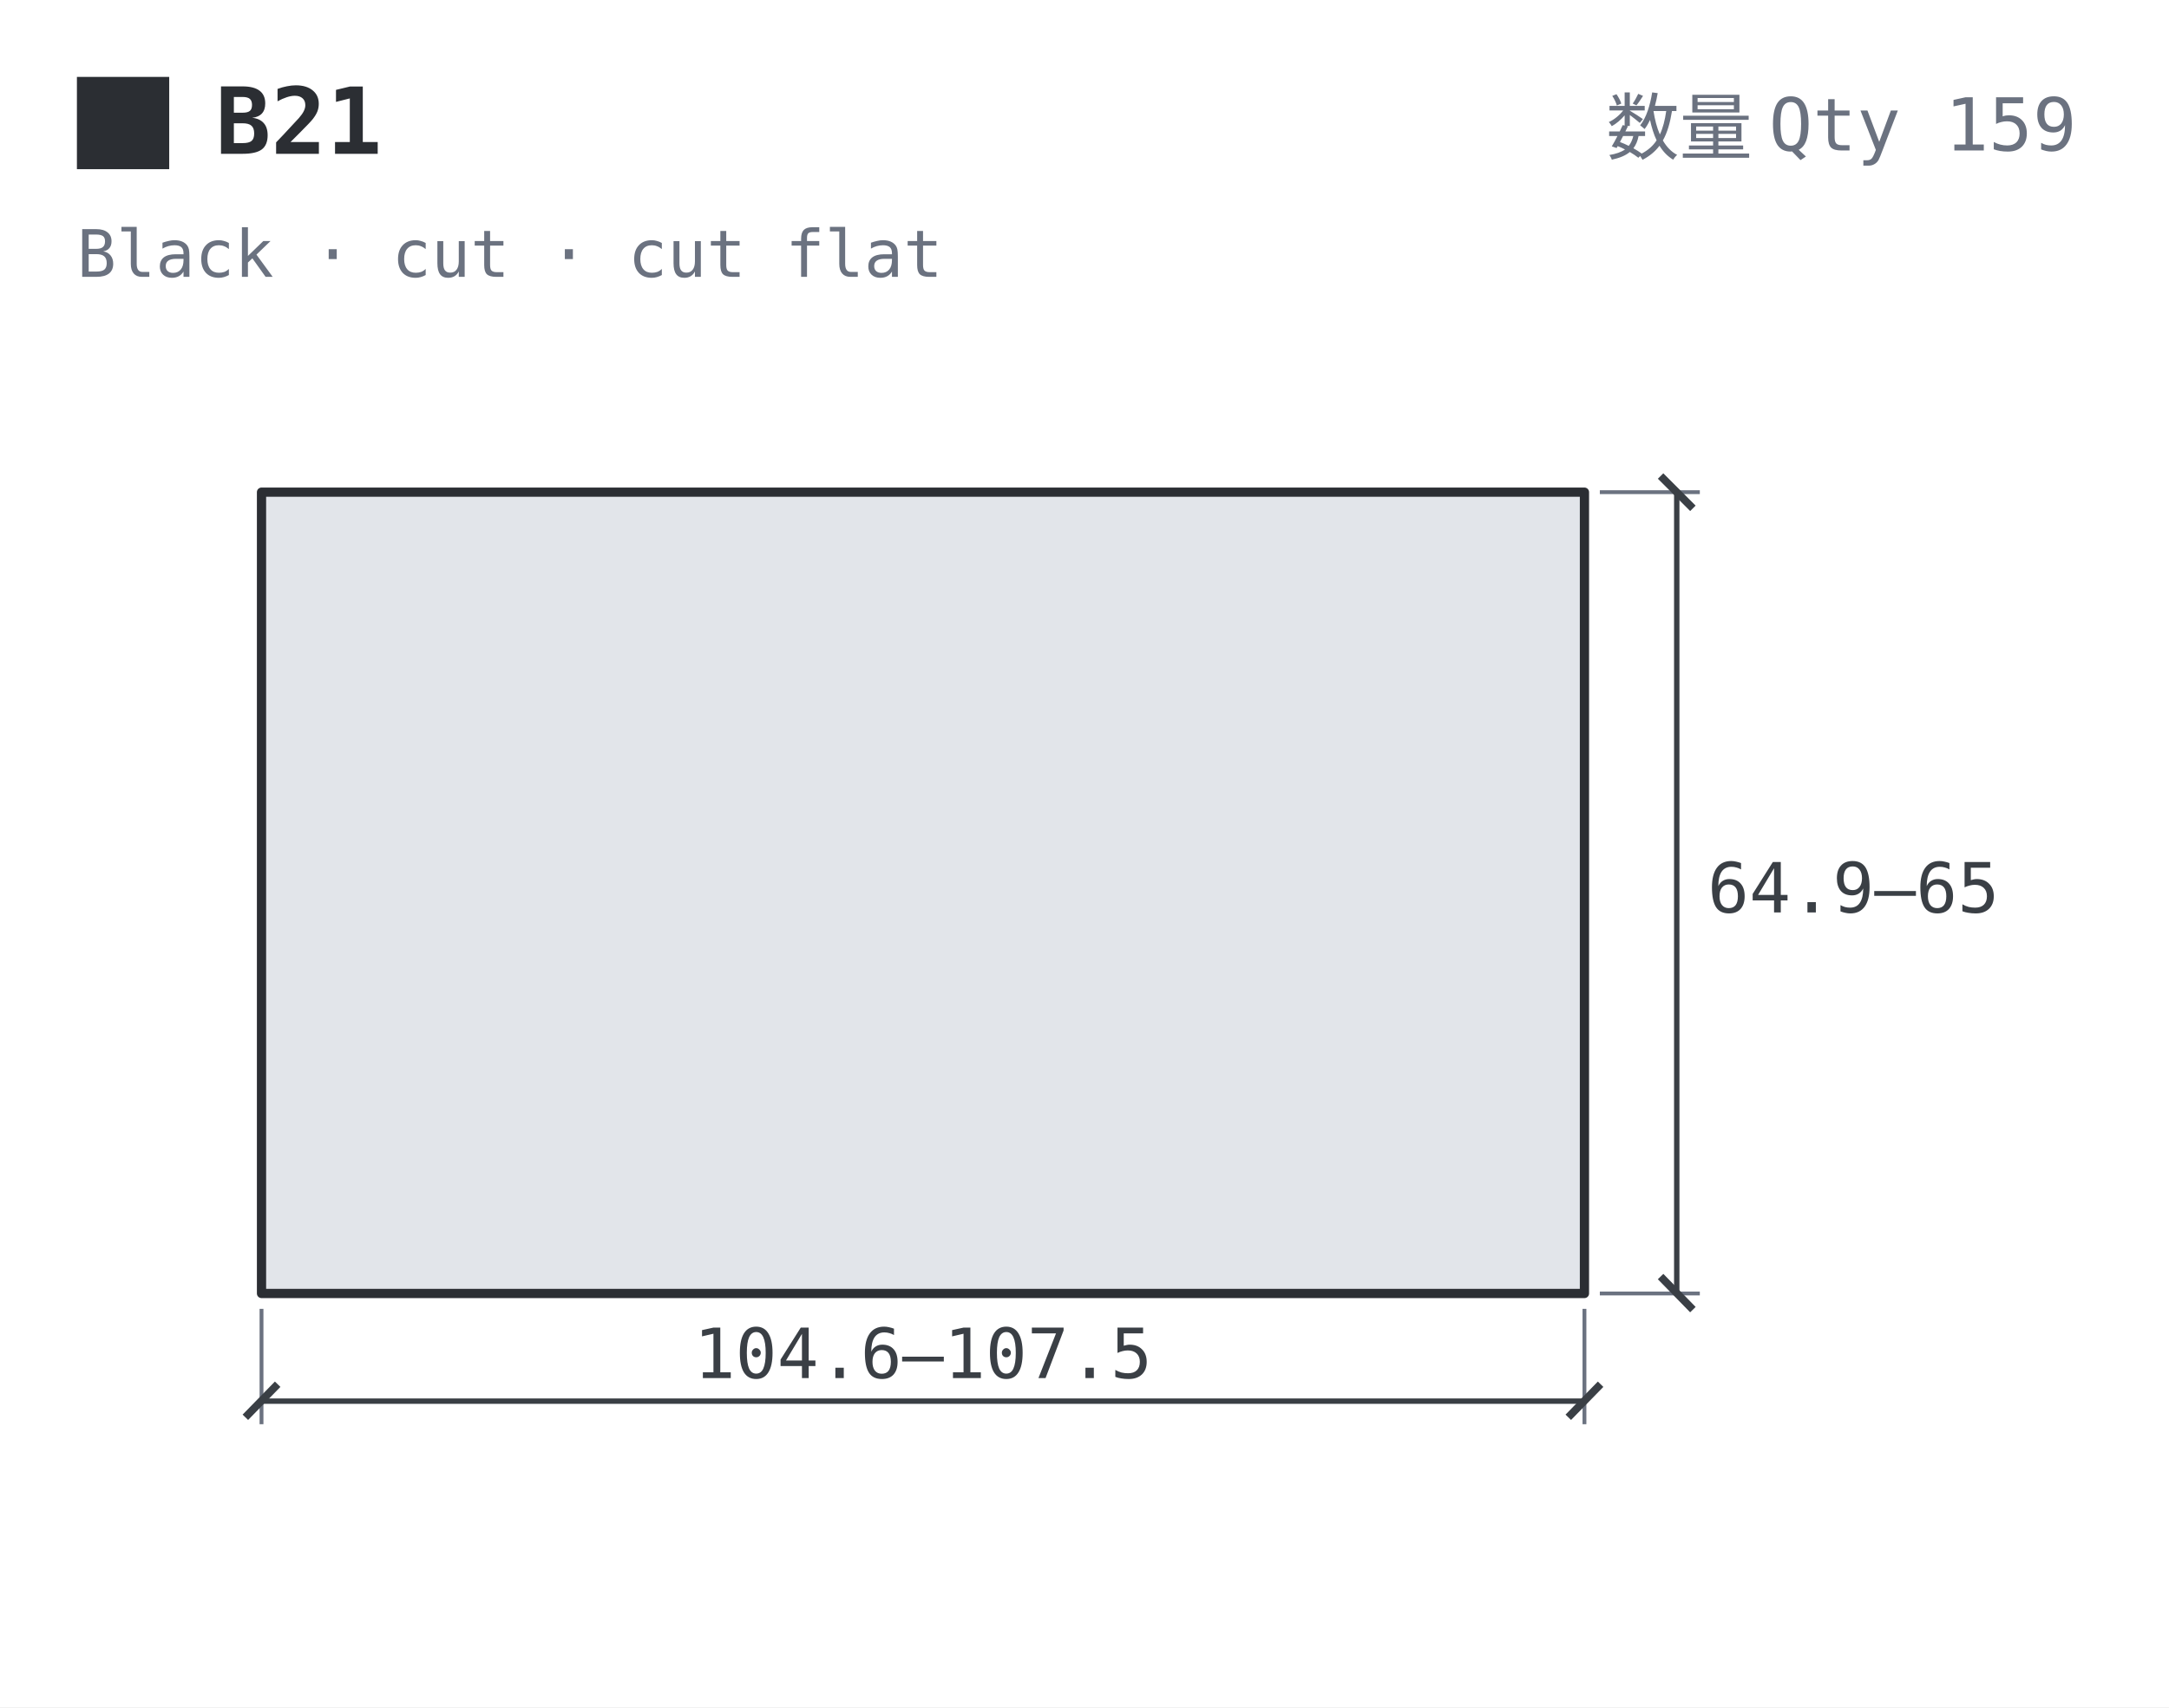
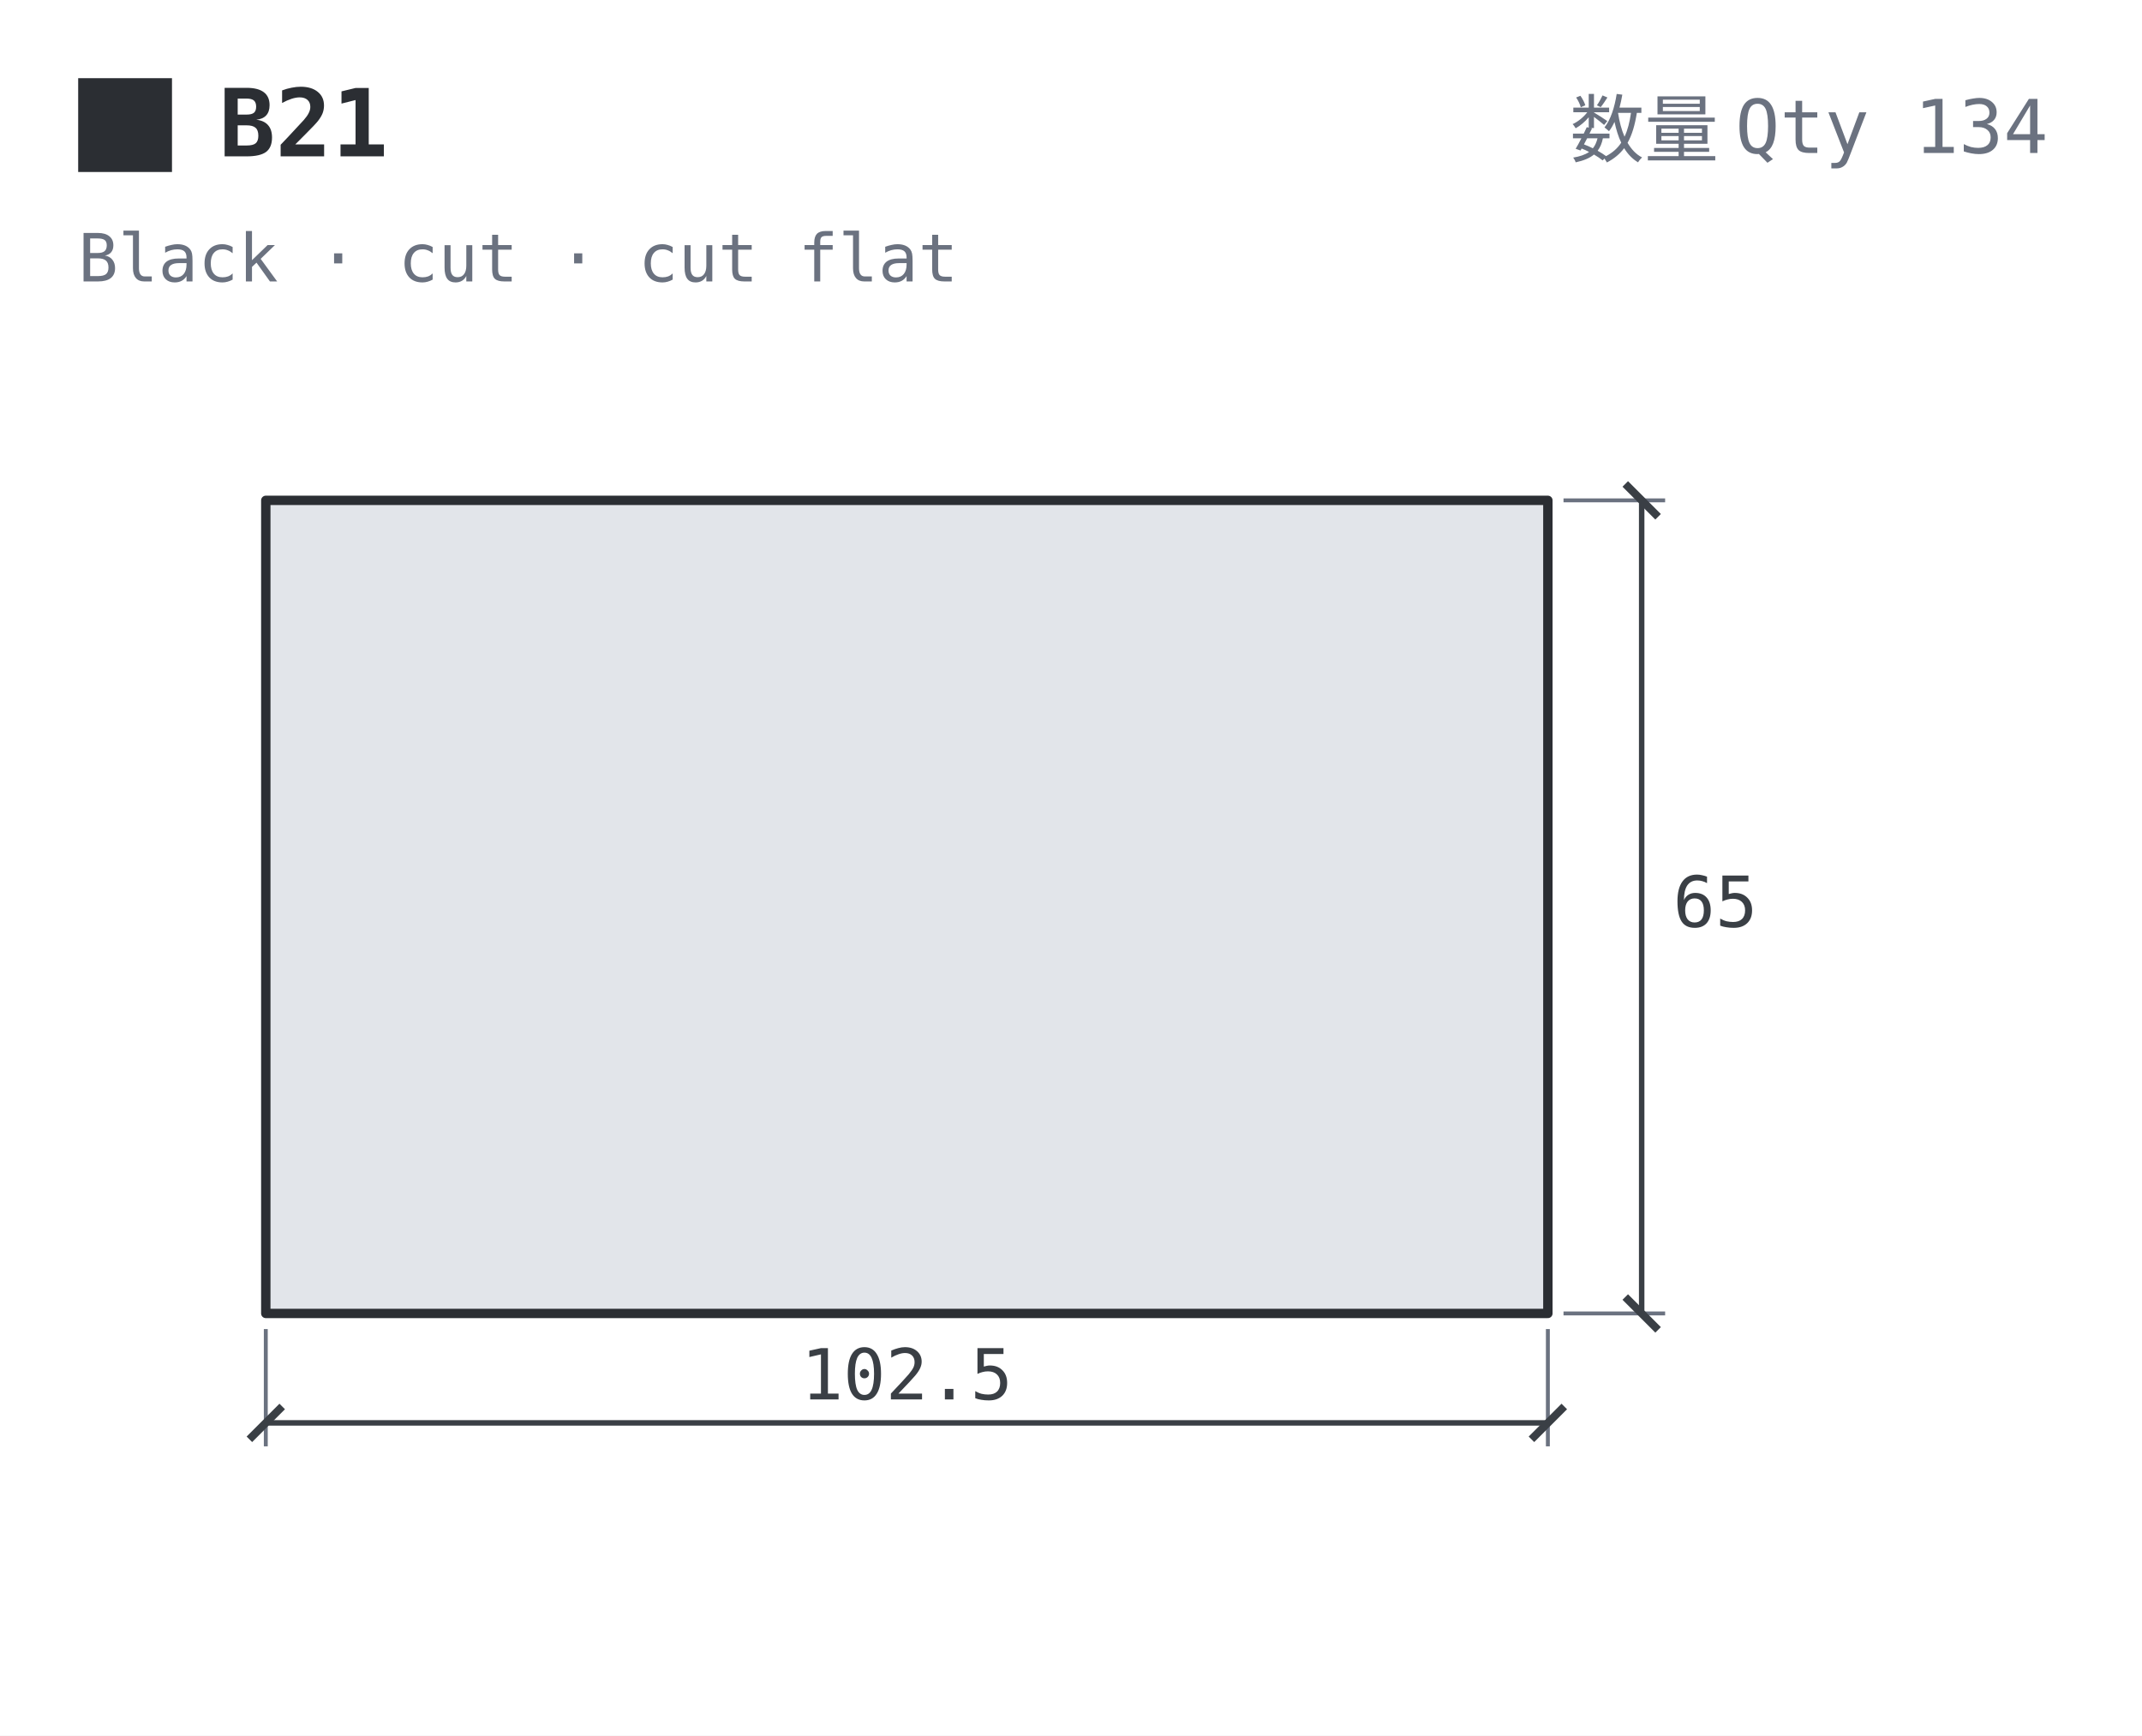
- <svg xmlns="http://www.w3.org/2000/svg" viewBox="0 0 282 222" width="282" height="222">
-   <rect width="282" height="222" fill="#ffffff" />
+ <svg xmlns="http://www.w3.org/2000/svg" viewBox="0 0 274 222" width="274" height="222">
+   <rect width="274" height="222" fill="#ffffff" />
  <rect x="10.0" y="10.0" width="12.0" height="12.0" fill="#2b2e33" stroke="none" />
  <text x="28.0" y="20.0" font-family="ui-monospace,'SFMono-Regular',Menlo,Consolas,monospace" font-size="12" fill="#2b2e33" text-anchor="start" font-weight="600">B21</text>
-   <text x="270.0" y="20.0" font-family="ui-monospace,'SFMono-Regular',Menlo,Consolas,monospace" font-size="9.5" fill="#6b7280" text-anchor="end">数量 Qty 159</text>
+   <text x="262.0" y="20.0" font-family="ui-monospace,'SFMono-Regular',Menlo,Consolas,monospace" font-size="9.5" fill="#6b7280" text-anchor="end">数量 Qty 134</text>
  <text x="10.0" y="36.0" font-family="ui-monospace,'SFMono-Regular',Menlo,Consolas,monospace" font-size="8.5" fill="#6b7280" text-anchor="start">Black · cut · cut flat</text>
-   <polygon points="206.0,168.2 34.0,168.2 34.0,64.0 206.0,64.0" fill="#e2e5ea" stroke="#2b2e33" stroke-width="1.2" stroke-linejoin="round" />
-   <line x1="34.0" y1="170.2" x2="34.0" y2="185.2" stroke="#6b7280" stroke-width="0.5" />
-   <line x1="206.0" y1="170.2" x2="206.0" y2="185.2" stroke="#6b7280" stroke-width="0.5" />
-   <line x1="34.0" y1="182.2" x2="206.0" y2="182.2" stroke="#3a3f45" stroke-width="0.7" />
-   <line x1="31.9" y1="184.3" x2="36.1" y2="180.0" stroke="#3a3f45" stroke-width="1" />
-   <line x1="203.9" y1="184.3" x2="208.1" y2="180.0" stroke="#3a3f45" stroke-width="1" />
-   <text x="120.0" y="179.2" font-family="ui-monospace,'SFMono-Regular',Menlo,Consolas,monospace" font-size="9" fill="#3a3f45" text-anchor="middle">104.6–107.5</text>
-   <line x1="208.0" y1="64.0" x2="221.0" y2="64.0" stroke="#6b7280" stroke-width="0.5" />
-   <line x1="208.0" y1="168.2" x2="221.0" y2="168.2" stroke="#6b7280" stroke-width="0.5" />
-   <line x1="218.0" y1="64.0" x2="218.0" y2="168.2" stroke="#3a3f45" stroke-width="0.7" />
-   <line x1="215.9" y1="61.9" x2="220.1" y2="66.1" stroke="#3a3f45" stroke-width="1" />
-   <line x1="215.9" y1="166.0" x2="220.1" y2="170.3" stroke="#3a3f45" stroke-width="1" />
-   <text x="222.0" y="116.1" font-family="ui-monospace,'SFMono-Regular',Menlo,Consolas,monospace" font-size="9" fill="#3a3f45" text-anchor="start" dominant-baseline="middle">64.9–65</text>
+   <polygon points="34.0,168.0 198.0,168.0 198.0,64.0 34.0,64.0" fill="#e2e5ea" stroke="#2b2e33" stroke-width="1.2" stroke-linejoin="round" />
+   <line x1="34.0" y1="170.0" x2="34.0" y2="185.0" stroke="#6b7280" stroke-width="0.5" />
+   <line x1="198.0" y1="170.0" x2="198.0" y2="185.0" stroke="#6b7280" stroke-width="0.5" />
+   <line x1="34.0" y1="182.0" x2="198.0" y2="182.0" stroke="#3a3f45" stroke-width="0.7" />
+   <line x1="31.9" y1="184.1" x2="36.1" y2="179.9" stroke="#3a3f45" stroke-width="1" />
+   <line x1="195.9" y1="184.1" x2="200.1" y2="179.9" stroke="#3a3f45" stroke-width="1" />
+   <text x="116.0" y="179.0" font-family="ui-monospace,'SFMono-Regular',Menlo,Consolas,monospace" font-size="9" fill="#3a3f45" text-anchor="middle">102.5</text>
+   <line x1="200.0" y1="64.0" x2="213.0" y2="64.0" stroke="#6b7280" stroke-width="0.5" />
+   <line x1="200.0" y1="168.0" x2="213.0" y2="168.0" stroke="#6b7280" stroke-width="0.5" />
+   <line x1="210.0" y1="64.0" x2="210.0" y2="168.0" stroke="#3a3f45" stroke-width="0.7" />
+   <line x1="207.9" y1="61.9" x2="212.1" y2="66.1" stroke="#3a3f45" stroke-width="1" />
+   <line x1="207.9" y1="165.9" x2="212.1" y2="170.1" stroke="#3a3f45" stroke-width="1" />
+   <text x="214.0" y="116.0" font-family="ui-monospace,'SFMono-Regular',Menlo,Consolas,monospace" font-size="9" fill="#3a3f45" text-anchor="start" dominant-baseline="middle">65</text>
</svg>
